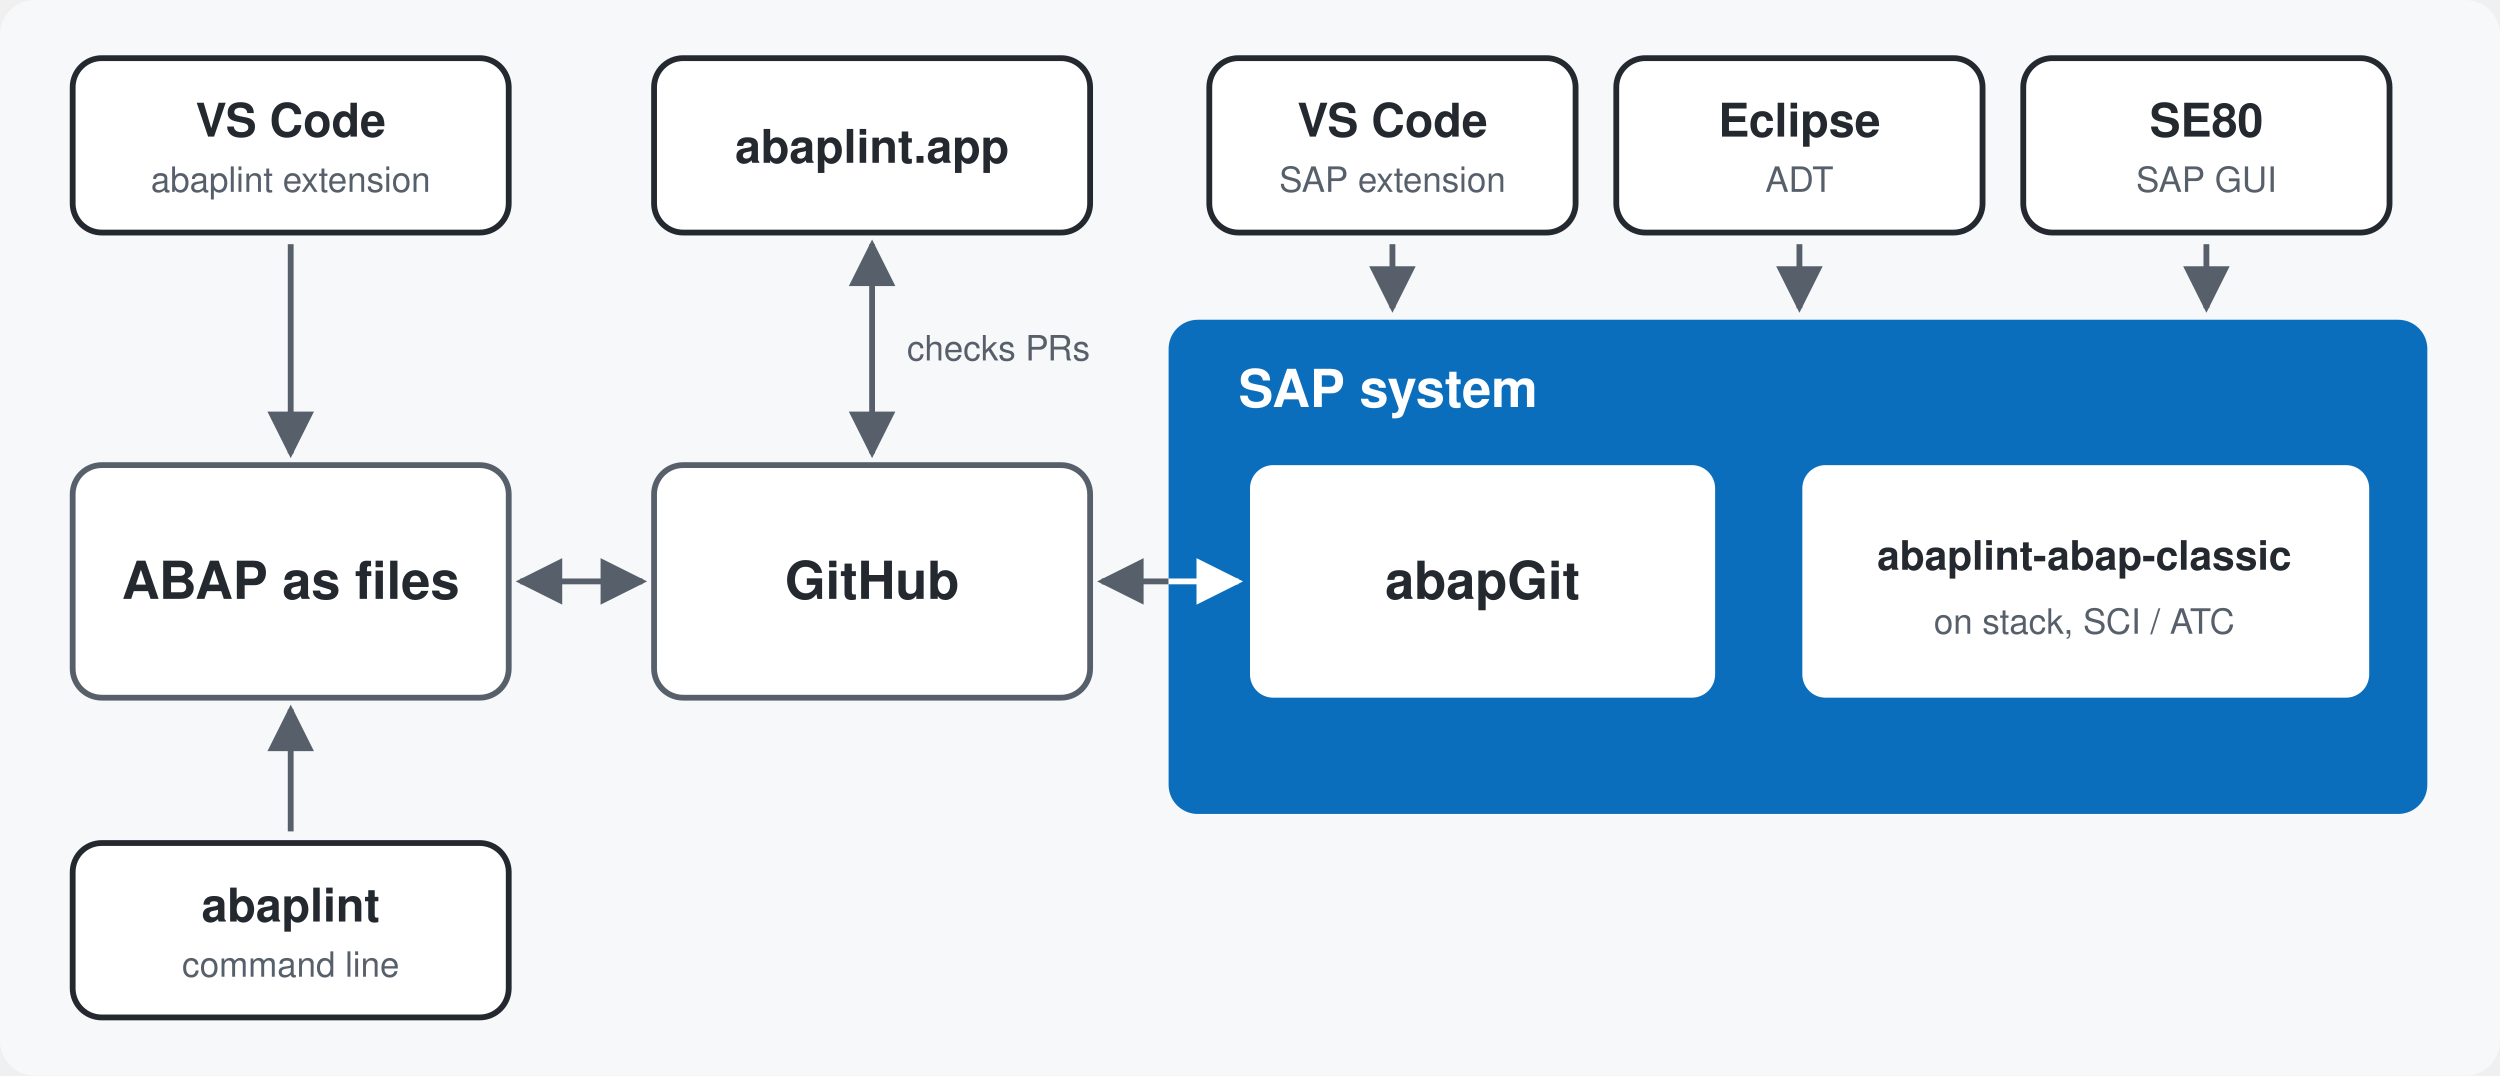
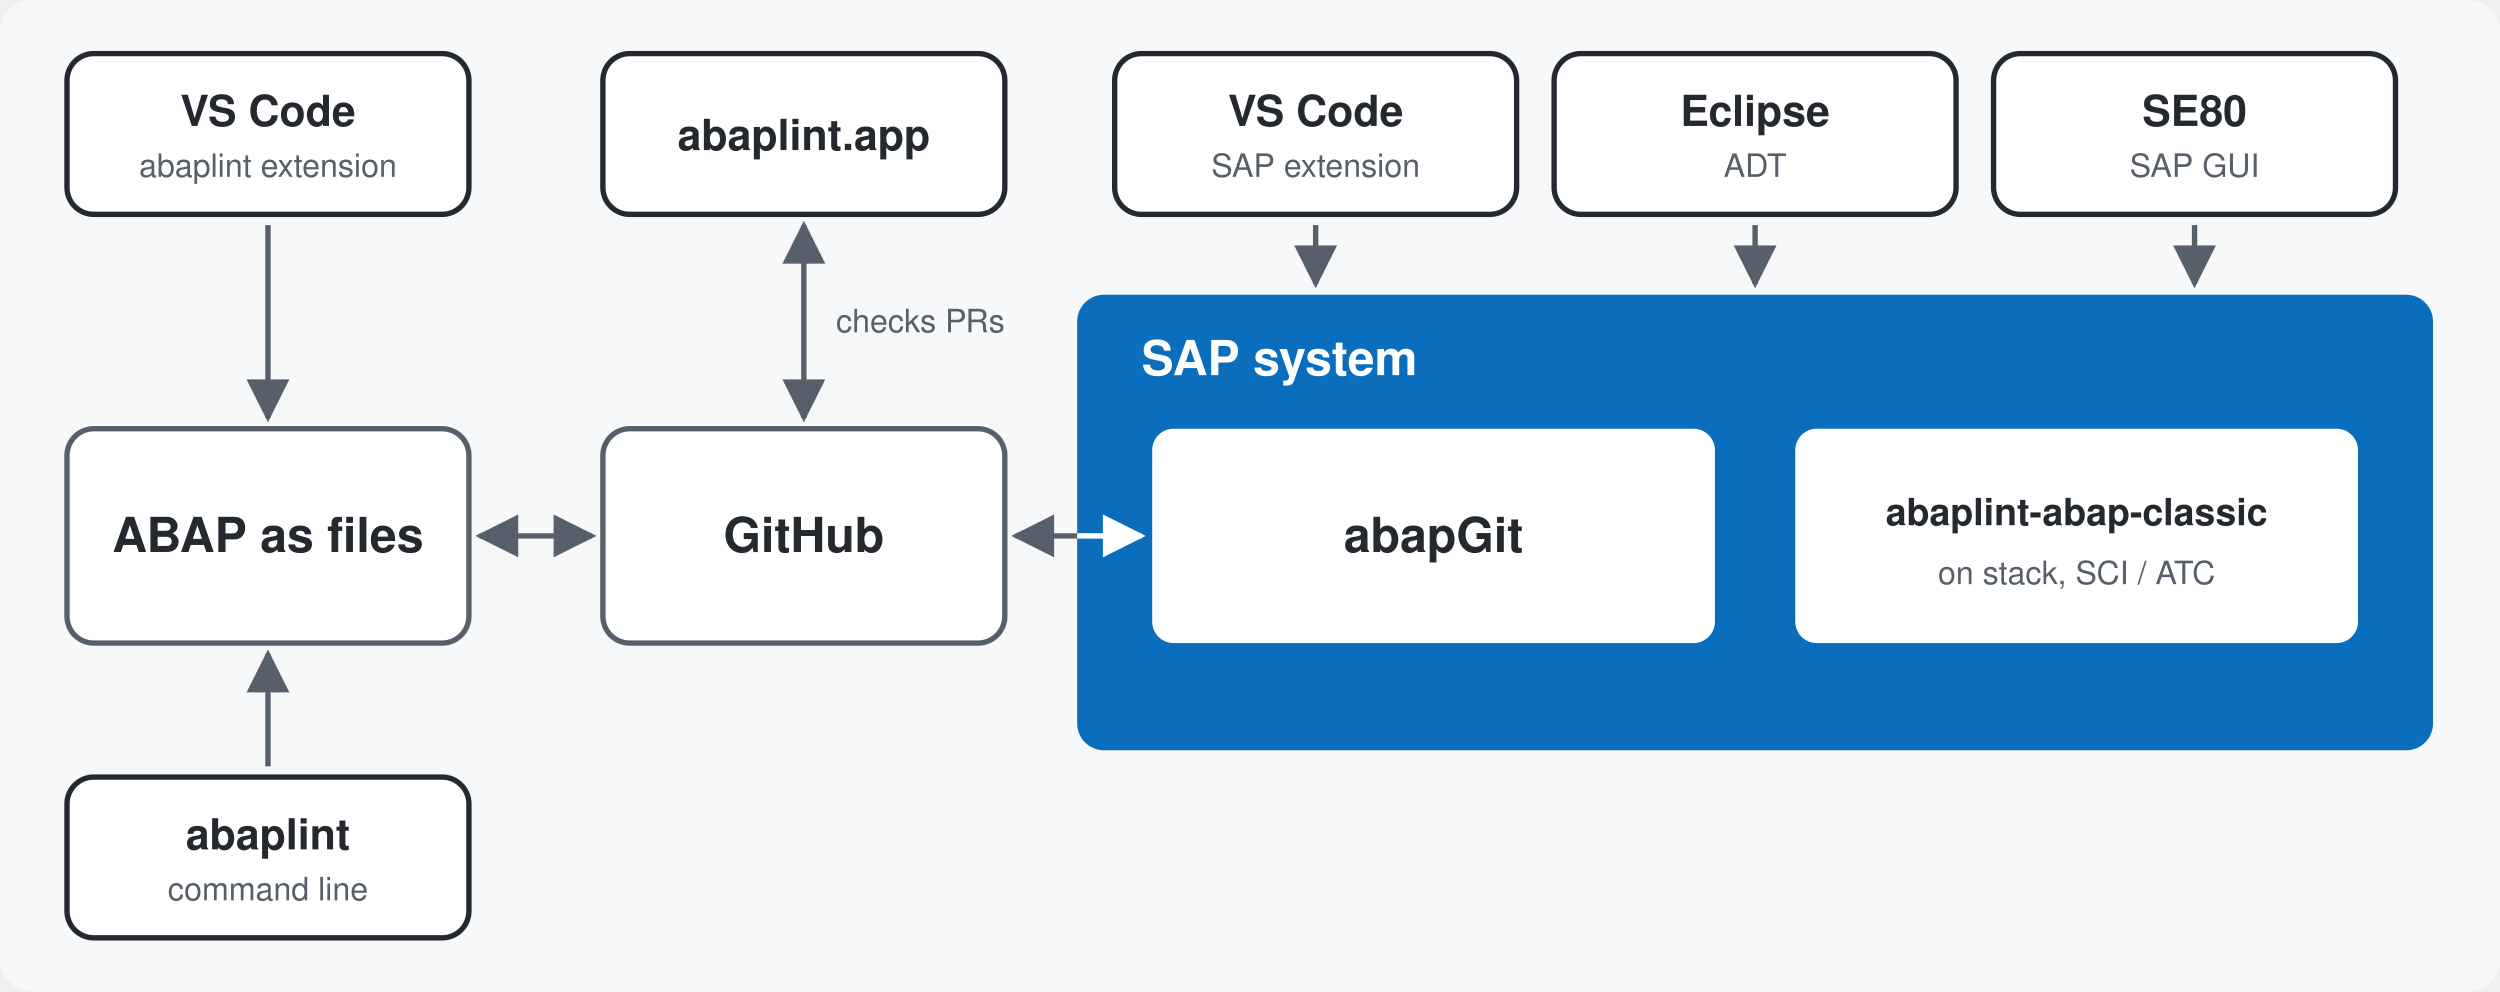
- <svg xmlns="http://www.w3.org/2000/svg" width="860" height="370" viewBox="0 0 860 370" font-family="Segoe UI, Helvetica, Arial, sans-serif">
+ <svg xmlns="http://www.w3.org/2000/svg" width="933" height="370" viewBox="0 0 933 370" font-family="Segoe UI, Helvetica, Arial, sans-serif">
  <defs>
    <marker id="arrow" viewBox="0 0 10 10" refX="9" refY="5" markerWidth="8" markerHeight="8" orient="auto-start-reverse">
      <path d="M0,0 L10,5 L0,10 z" fill="#57606a" />
    </marker>
    <marker id="arrow-white" viewBox="0 0 10 10" refX="9" refY="5" markerWidth="8" markerHeight="8" orient="auto-start-reverse">
      <path d="M0,0 L10,5 L0,10 z" fill="#ffffff" />
    </marker>
  </defs>
-   <rect x="0" y="0" width="860" height="370" rx="12" fill="#f6f8fa" />
+   <rect x="0" y="0" width="933" height="370" rx="12" fill="#f6f8fa" />
  <rect x="25" y="20" width="150" height="60" rx="10" fill="#ffffff" stroke="#24292f" stroke-width="2" />
  <text x="100" y="47" text-anchor="middle" font-size="16" font-weight="700" fill="#24292f">VS Code</text>
  <text x="100" y="66" text-anchor="middle" font-size="12" fill="#57606a">abaplint extension</text>
  <line x1="100" y1="84" x2="100" y2="156" stroke="#57606a" stroke-width="2" marker-end="url(#arrow)" />
  <rect x="225" y="20" width="150" height="60" rx="10" fill="#ffffff" stroke="#24292f" stroke-width="2" />
  <text x="300" y="56" text-anchor="middle" font-size="16" font-weight="700" fill="#24292f">abaplint.app</text>
  <line x1="300" y1="84" x2="300" y2="156" stroke="#57606a" stroke-width="2" marker-start="url(#arrow)" marker-end="url(#arrow)" />
  <text x="312" y="124" font-size="12" fill="#57606a">checks PRs</text>
  <rect x="25" y="160" width="150" height="80" rx="10" fill="#ffffff" stroke="#57606a" stroke-width="2" />
  <text x="100" y="206" text-anchor="middle" font-size="18" font-weight="700" fill="#24292f">ABAP as files</text>
  <line x1="179" y1="200" x2="221" y2="200" stroke="#57606a" stroke-width="2" marker-start="url(#arrow)" marker-end="url(#arrow)" />
  <rect x="225" y="160" width="150" height="80" rx="10" fill="#ffffff" stroke="#57606a" stroke-width="2" />
  <text x="300" y="206" text-anchor="middle" font-size="18" font-weight="700" fill="#24292f">GitHub</text>
-   <rect x="416" y="20" width="126" height="60" rx="10" fill="#ffffff" stroke="#24292f" stroke-width="2" />
-   <text x="479" y="47" text-anchor="middle" font-size="16" font-weight="700" fill="#24292f">VS Code</text>
-   <text x="479" y="66" text-anchor="middle" font-size="12" fill="#57606a">SAP extension</text>
-   <line x1="479" y1="84" x2="479" y2="106" stroke="#57606a" stroke-width="2" marker-end="url(#arrow)" />
-   <rect x="556" y="20" width="126" height="60" rx="10" fill="#ffffff" stroke="#24292f" stroke-width="2" />
-   <text x="619" y="47" text-anchor="middle" font-size="16" font-weight="700" fill="#24292f">Eclipse</text>
-   <text x="619" y="66" text-anchor="middle" font-size="12" fill="#57606a">ADT</text>
-   <line x1="619" y1="84" x2="619" y2="106" stroke="#57606a" stroke-width="2" marker-end="url(#arrow)" />
-   <rect x="696" y="20" width="126" height="60" rx="10" fill="#ffffff" stroke="#24292f" stroke-width="2" />
-   <text x="759" y="47" text-anchor="middle" font-size="16" font-weight="700" fill="#24292f">SE80</text>
-   <text x="759" y="66" text-anchor="middle" font-size="12" fill="#57606a">SAP GUI</text>
-   <line x1="759" y1="84" x2="759" y2="106" stroke="#57606a" stroke-width="2" marker-end="url(#arrow)" />
-   <rect x="402" y="110" width="433" height="170" rx="10" fill="#0a6ebd" />
+   <rect x="416" y="20" width="150" height="60" rx="10" fill="#ffffff" stroke="#24292f" stroke-width="2" />
+   <text x="491" y="47" text-anchor="middle" font-size="16" font-weight="700" fill="#24292f">VS Code</text>
+   <text x="491" y="66" text-anchor="middle" font-size="12" fill="#57606a">SAP extension</text>
+   <line x1="491" y1="84" x2="491" y2="106" stroke="#57606a" stroke-width="2" marker-end="url(#arrow)" />
+   <rect x="580" y="20" width="150" height="60" rx="10" fill="#ffffff" stroke="#24292f" stroke-width="2" />
+   <text x="655" y="47" text-anchor="middle" font-size="16" font-weight="700" fill="#24292f">Eclipse</text>
+   <text x="655" y="66" text-anchor="middle" font-size="12" fill="#57606a">ADT</text>
+   <line x1="655" y1="84" x2="655" y2="106" stroke="#57606a" stroke-width="2" marker-end="url(#arrow)" />
+   <rect x="744" y="20" width="150" height="60" rx="10" fill="#ffffff" stroke="#24292f" stroke-width="2" />
+   <text x="819" y="47" text-anchor="middle" font-size="16" font-weight="700" fill="#24292f">SE80</text>
+   <text x="819" y="66" text-anchor="middle" font-size="12" fill="#57606a">SAP GUI</text>
+   <line x1="819" y1="84" x2="819" y2="106" stroke="#57606a" stroke-width="2" marker-end="url(#arrow)" />
+   <rect x="402" y="110" width="506" height="170" rx="10" fill="#0a6ebd" />
  <text x="426" y="140" font-size="18" font-weight="700" fill="#ffffff">SAP system</text>
-   <rect x="430" y="160" width="160" height="80" rx="8" fill="#ffffff" />
-   <text x="510" y="206" text-anchor="middle" font-size="18" font-weight="700" fill="#24292f">abapGit</text>
-   <rect x="620" y="160" width="195" height="80" rx="8" fill="#ffffff" />
-   <text x="717" y="196" text-anchor="middle" font-size="14" font-weight="700" fill="#24292f">abaplint-abap-classic</text>
-   <text x="717" y="218" text-anchor="middle" font-size="12" fill="#57606a">on stack, SCI / ATC</text>
+   <rect x="430" y="160" width="210" height="80" rx="8" fill="#ffffff" />
+   <text x="535" y="206" text-anchor="middle" font-size="18" font-weight="700" fill="#24292f">abapGit</text>
+   <rect x="670" y="160" width="210" height="80" rx="8" fill="#ffffff" />
+   <text x="775" y="196" text-anchor="middle" font-size="14" font-weight="700" fill="#24292f">abaplint-abap-classic</text>
+   <text x="775" y="218" text-anchor="middle" font-size="12" fill="#57606a">on stack, SCI / ATC</text>
  <line x1="379" y1="200" x2="402" y2="200" stroke="#57606a" stroke-width="2" marker-start="url(#arrow)" />
  <line x1="402" y1="200" x2="426" y2="200" stroke="#ffffff" stroke-width="2" marker-end="url(#arrow-white)" />
  <line x1="100" y1="286" x2="100" y2="244" stroke="#57606a" stroke-width="2" marker-end="url(#arrow)" />
  <rect x="25" y="290" width="150" height="60" rx="10" fill="#ffffff" stroke="#24292f" stroke-width="2" />
  <text x="100" y="317" text-anchor="middle" font-size="16" font-weight="700" fill="#24292f">abaplint</text>
  <text x="100" y="336" text-anchor="middle" font-size="12" fill="#57606a">command line</text>
</svg>
